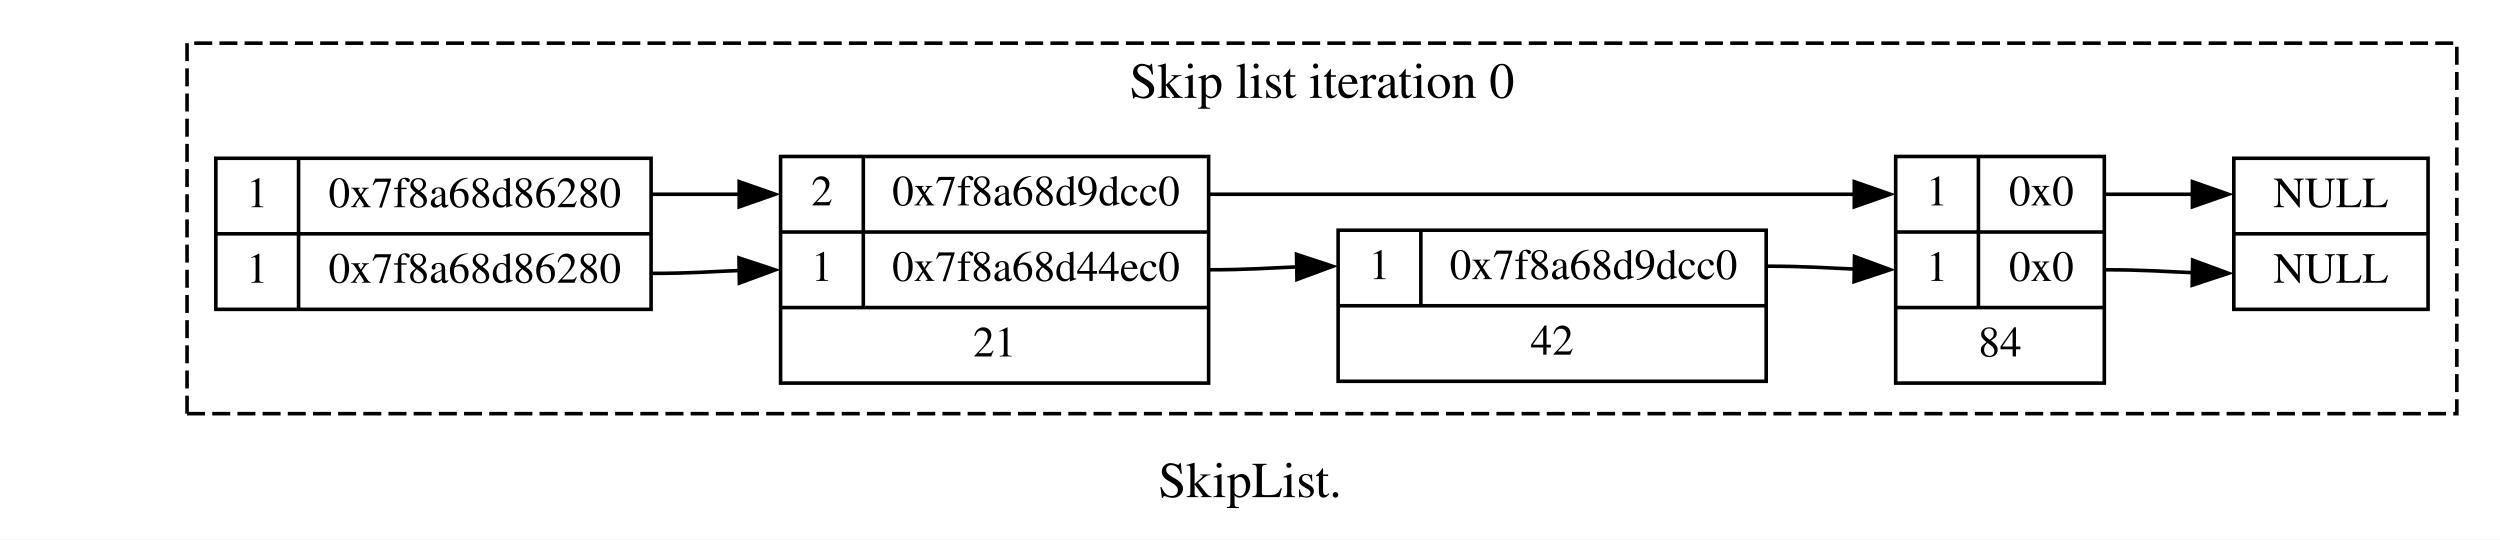
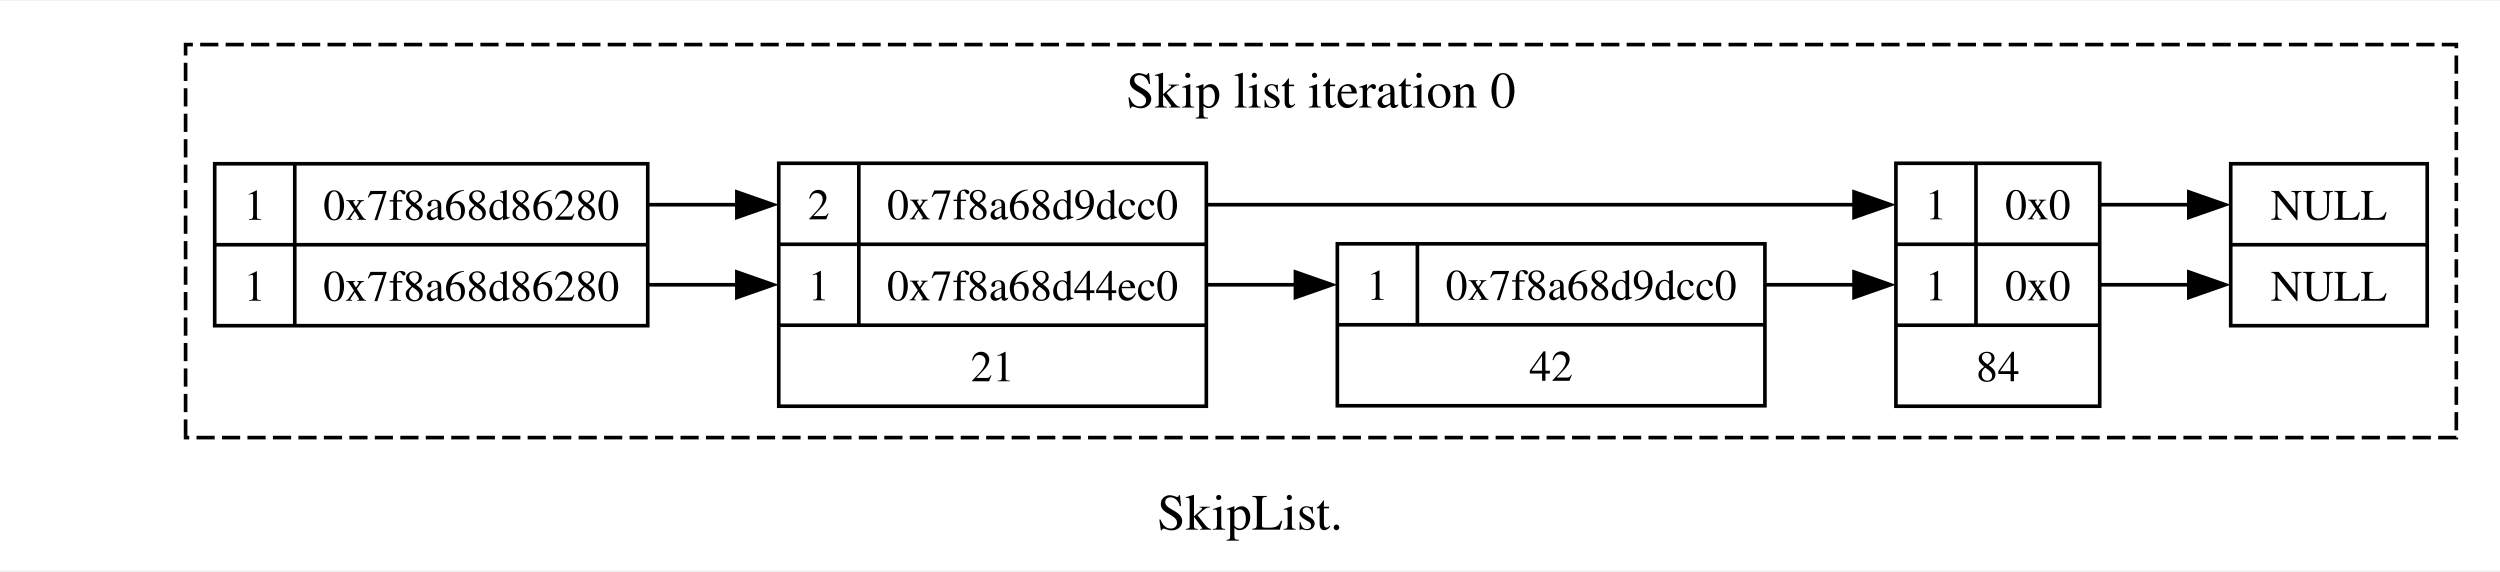
- <svg xmlns="http://www.w3.org/2000/svg" width="695pt" height="150pt" viewBox="0.00 0.00 695.00 150.00">
-   <g id="graph0" class="graph" transform="scale(1 1) rotate(0) translate(4 146)">
-     <polygon fill="white" stroke="none" points="-4,4 -4,-146 691,-146 691,4 -4,4" />
-     <text text-anchor="middle" x="343.5" y="-7.8" font-family="Times,serif" font-size="14.00">SkipList.</text>
+ <svg xmlns="http://www.w3.org/2000/svg" width="687pt" height="157pt" viewBox="0.00 0.00 687.00 156.50">
+   <g id="graph0" class="graph" transform="scale(1 1) rotate(0) translate(4 152.5)">
+     <polygon fill="white" stroke="none" points="-4,4 -4,-152.5 683,-152.5 683,4 -4,4" />
+     <text text-anchor="middle" x="339.5" y="-7.2" font-family="Times,serif" font-size="14.00">SkipList.</text>
    <g id="clust1" class="cluster">
-       <polygon fill="none" stroke="black" stroke-dasharray="5,2" points="48,-31 48,-134 679,-134 679,-31 48,-31" />
-       <text text-anchor="middle" x="363.5" y="-118.8" font-family="Times,serif" font-size="14.00">Skip list iteration 0</text>
+       <polygon fill="none" stroke="black" stroke-dasharray="5,2" points="47,-32.5 47,-140.5 671,-140.5 671,-32.5 47,-32.5" />
+       <text text-anchor="middle" x="359" y="-123.2" font-family="Times,serif" font-size="14.00">Skip list iteration 0</text>
    </g>
    <g id="node1" class="node">
-       <polygon fill="none" stroke="black" points="56,-60 56,-102 177,-102 177,-60 56,-60" />
-       <text text-anchor="middle" x="67.5" y="-88.4" font-family="Times,serif" font-size="12.00">1</text>
-       <polyline fill="none" stroke="black" points="79,-81 79,-102" />
-       <text text-anchor="middle" x="128" y="-88.4" font-family="Times,serif" font-size="12.00">0x7f8a68d86280</text>
-       <polyline fill="none" stroke="black" points="56,-81 177,-81" />
-       <text text-anchor="middle" x="67.5" y="-67.4" font-family="Times,serif" font-size="12.00">1</text>
-       <polyline fill="none" stroke="black" points="79,-60 79,-81" />
-       <text text-anchor="middle" x="128" y="-67.4" font-family="Times,serif" font-size="12.00">0x7f8a68d86280</text>
+       <polygon fill="none" stroke="black" points="55,-63.25 55,-107.75 174,-107.75 174,-63.25 55,-63.25" />
+       <text text-anchor="middle" x="66" y="-92.35" font-family="Times,serif" font-size="12.00">1</text>
+       <polyline fill="none" stroke="black" points="77,-85.5 77,-107.75" />
+       <text text-anchor="middle" x="125.5" y="-92.35" font-family="Times,serif" font-size="12.00">0x7f8a68d86280</text>
+       <polyline fill="none" stroke="black" points="55,-85.5 174,-85.5" />
+       <text text-anchor="middle" x="66" y="-70.1" font-family="Times,serif" font-size="12.00">1</text>
+       <polyline fill="none" stroke="black" points="77,-63.25 77,-85.5" />
+       <text text-anchor="middle" x="125.5" y="-70.1" font-family="Times,serif" font-size="12.00">0x7f8a68d86280</text>
    </g>
    <g id="node2" class="node">
-       <polygon fill="none" stroke="black" points="213,-39.5 213,-102.5 332,-102.5 332,-39.5 213,-39.5" />
-       <text text-anchor="middle" x="224.5" y="-88.9" font-family="Times,serif" font-size="12.00">2</text>
-       <polyline fill="none" stroke="black" points="236,-81.5 236,-102.5" />
-       <text text-anchor="middle" x="284" y="-88.9" font-family="Times,serif" font-size="12.00">0x7f8a68d9dcc0</text>
-       <polyline fill="none" stroke="black" points="213,-81.5 332,-81.5" />
-       <text text-anchor="middle" x="224.5" y="-67.9" font-family="Times,serif" font-size="12.00">1</text>
-       <polyline fill="none" stroke="black" points="236,-60.5 236,-81.5" />
-       <text text-anchor="middle" x="284" y="-67.9" font-family="Times,serif" font-size="12.00">0x7f8a68d44ec0</text>
-       <polyline fill="none" stroke="black" points="213,-60.5 332,-60.5" />
-       <text text-anchor="middle" x="272.5" y="-46.9" font-family="Times,serif" font-size="12.00">21</text>
+       <polygon fill="none" stroke="black" points="210,-41.12 210,-107.88 327.5,-107.88 327.5,-41.12 210,-41.12" />
+       <text text-anchor="middle" x="221" y="-92.47" font-family="Times,serif" font-size="12.00">2</text>
+       <polyline fill="none" stroke="black" points="232,-85.62 232,-107.88" />
+       <text text-anchor="middle" x="279.75" y="-92.47" font-family="Times,serif" font-size="12.00">0x7f8a68d9dcc0</text>
+       <polyline fill="none" stroke="black" points="210,-85.62 327.5,-85.62" />
+       <text text-anchor="middle" x="221" y="-70.22" font-family="Times,serif" font-size="12.00">1</text>
+       <polyline fill="none" stroke="black" points="232,-63.38 232,-85.62" />
+       <text text-anchor="middle" x="279.75" y="-70.22" font-family="Times,serif" font-size="12.00">0x7f8a68d44ec0</text>
+       <polyline fill="none" stroke="black" points="210,-63.38 327.5,-63.38" />
+       <text text-anchor="middle" x="268.75" y="-47.98" font-family="Times,serif" font-size="12.00">21</text>
    </g>
    <g id="edge1" class="edge">
-       <path fill="none" stroke="black" d="M177,-70C188.38,-70 193.68,-70.51 201.55,-70.8" />
-       <polygon fill="black" stroke="black" points="201.43,-74.3 211.49,-70.97 201.55,-67.3 201.43,-74.3" />
+       <path fill="none" stroke="black" d="M174,-74.5C185.38,-74.5 190.68,-74.5 198.55,-74.5" />
+       <polygon fill="black" stroke="black" points="198.49,-78 208.49,-74.5 198.49,-71 198.49,-78" />
    </g>
    <g id="edge2" class="edge">
-       <path fill="none" stroke="black" d="M177,-92C188.38,-92 193.68,-92 201.55,-92" />
-       <polygon fill="black" stroke="black" points="201.49,-95.5 211.49,-92 201.49,-88.5 201.49,-95.5" />
+       <path fill="none" stroke="black" d="M174,-96.5C185.38,-96.5 190.68,-96.5 198.55,-96.5" />
+       <polygon fill="black" stroke="black" points="198.49,-100 208.49,-96.5 198.49,-93 198.49,-100" />
    </g>
    <g id="node3" class="node">
-       <polygon fill="none" stroke="black" points="368,-40 368,-82 487,-82 487,-40 368,-40" />
-       <text text-anchor="middle" x="379.5" y="-68.4" font-family="Times,serif" font-size="12.00">1</text>
-       <polyline fill="none" stroke="black" points="391,-61 391,-82" />
-       <text text-anchor="middle" x="439" y="-68.4" font-family="Times,serif" font-size="12.00">0x7f8a68d9dcc0</text>
-       <polyline fill="none" stroke="black" points="368,-61 487,-61" />
-       <text text-anchor="middle" x="427.5" y="-47.4" font-family="Times,serif" font-size="12.00">42</text>
+       <polygon fill="none" stroke="black" points="363.5,-41.25 363.5,-85.75 481,-85.75 481,-41.25 363.5,-41.25" />
+       <text text-anchor="middle" x="374.5" y="-70.35" font-family="Times,serif" font-size="12.00">1</text>
+       <polyline fill="none" stroke="black" points="385.5,-63.5 385.5,-85.75" />
+       <text text-anchor="middle" x="433.25" y="-70.35" font-family="Times,serif" font-size="12.00">0x7f8a68d9dcc0</text>
+       <polyline fill="none" stroke="black" points="363.5,-63.5 481,-63.5" />
+       <text text-anchor="middle" x="422.25" y="-48.1" font-family="Times,serif" font-size="12.00">42</text>
    </g>
    <g id="edge3" class="edge">
-       <path fill="none" stroke="black" d="M332,-71C343.38,-71 348.68,-71.51 356.55,-71.8" />
-       <polygon fill="black" stroke="black" points="356.43,-75.3 366.49,-71.97 356.55,-68.3 356.43,-75.3" />
+       <path fill="none" stroke="black" d="M327.5,-74.5C338.88,-74.5 344.18,-74.5 352.05,-74.5" />
+       <polygon fill="black" stroke="black" points="351.99,-78 361.99,-74.5 351.99,-71 351.99,-78" />
    </g>
    <g id="node4" class="node">
-       <polygon fill="none" stroke="black" points="523,-39.5 523,-102.5 581,-102.5 581,-39.5 523,-39.5" />
-       <text text-anchor="middle" x="534.5" y="-88.9" font-family="Times,serif" font-size="12.00">1</text>
-       <polyline fill="none" stroke="black" points="546,-81.5 546,-102.5" />
-       <text text-anchor="middle" x="563.5" y="-88.9" font-family="Times,serif" font-size="12.00">0x0</text>
-       <polyline fill="none" stroke="black" points="523,-81.5 581,-81.5" />
-       <text text-anchor="middle" x="534.5" y="-67.9" font-family="Times,serif" font-size="12.00">1</text>
-       <polyline fill="none" stroke="black" points="546,-60.5 546,-81.5" />
-       <text text-anchor="middle" x="563.5" y="-67.9" font-family="Times,serif" font-size="12.00">0x0</text>
-       <polyline fill="none" stroke="black" points="523,-60.5 581,-60.5" />
-       <text text-anchor="middle" x="552" y="-46.9" font-family="Times,serif" font-size="12.00">84</text>
+       <polygon fill="none" stroke="black" points="517,-41.12 517,-107.88 573,-107.88 573,-41.12 517,-41.12" />
+       <text text-anchor="middle" x="528" y="-92.47" font-family="Times,serif" font-size="12.00">1</text>
+       <polyline fill="none" stroke="black" points="539,-85.62 539,-107.88" />
+       <text text-anchor="middle" x="556" y="-92.47" font-family="Times,serif" font-size="12.00">0x0</text>
+       <polyline fill="none" stroke="black" points="517,-85.62 573,-85.62" />
+       <text text-anchor="middle" x="528" y="-70.22" font-family="Times,serif" font-size="12.00">1</text>
+       <polyline fill="none" stroke="black" points="539,-63.38 539,-85.62" />
+       <text text-anchor="middle" x="556" y="-70.22" font-family="Times,serif" font-size="12.00">0x0</text>
+       <polyline fill="none" stroke="black" points="517,-63.38 573,-63.38" />
+       <text text-anchor="middle" x="545" y="-47.98" font-family="Times,serif" font-size="12.00">84</text>
    </g>
    <g id="edge4" class="edge">
-       <path fill="none" stroke="black" d="M332,-92C413.08,-92 436.08,-92 511.93,-92" />
-       <polygon fill="black" stroke="black" points="511.49,-95.5 521.49,-92 511.49,-88.5 511.49,-95.5" />
+       <path fill="none" stroke="black" d="M327.5,-96.5C407.77,-96.5 430.67,-96.5 505.56,-96.5" />
+       <polygon fill="black" stroke="black" points="505.49,-100 515.49,-96.5 505.49,-93 505.49,-100" />
    </g>
    <g id="edge5" class="edge">
-       <path fill="none" stroke="black" d="M487,-72C498.38,-72 503.68,-71.49 511.55,-71.2" />
-       <polygon fill="black" stroke="black" points="511.55,-74.7 521.49,-71.03 511.43,-67.7 511.55,-74.7" />
+       <path fill="none" stroke="black" d="M481,-74.5C492.38,-74.5 497.68,-74.5 505.55,-74.5" />
+       <polygon fill="black" stroke="black" points="505.49,-78 515.49,-74.5 505.49,-71 505.49,-78" />
    </g>
    <g id="node5" class="node">
-       <polygon fill="none" stroke="black" points="617,-60 617,-102 671,-102 671,-60 617,-60" />
-       <text text-anchor="middle" x="644" y="-88.4" font-family="Times,serif" font-size="12.00">NULL</text>
-       <polyline fill="none" stroke="black" points="617,-81 671,-81" />
-       <text text-anchor="middle" x="644" y="-67.4" font-family="Times,serif" font-size="12.00">NULL</text>
+       <polygon fill="none" stroke="black" points="609,-63.25 609,-107.75 663,-107.75 663,-63.25 609,-63.25" />
+       <text text-anchor="middle" x="636" y="-92.35" font-family="Times,serif" font-size="12.00">NULL</text>
+       <polyline fill="none" stroke="black" points="609,-85.5 663,-85.5" />
+       <text text-anchor="middle" x="636" y="-70.1" font-family="Times,serif" font-size="12.00">NULL</text>
    </g>
    <g id="edge6" class="edge">
-       <path fill="none" stroke="black" d="M581,-71C592.38,-71 597.68,-70.49 605.55,-70.2" />
-       <polygon fill="black" stroke="black" points="605.55,-73.7 615.49,-70.03 605.43,-66.7 605.55,-73.7" />
+       <path fill="none" stroke="black" d="M573,-74.5C584.38,-74.5 589.68,-74.5 597.55,-74.5" />
+       <polygon fill="black" stroke="black" points="597.49,-78 607.49,-74.5 597.49,-71 597.49,-78" />
    </g>
    <g id="edge7" class="edge">
-       <path fill="none" stroke="black" d="M581,-92C592.38,-92 597.68,-92 605.55,-92" />
-       <polygon fill="black" stroke="black" points="605.49,-95.5 615.49,-92 605.49,-88.5 605.49,-95.5" />
+       <path fill="none" stroke="black" d="M573,-96.5C584.38,-96.5 589.68,-96.5 597.55,-96.5" />
+       <polygon fill="black" stroke="black" points="597.49,-100 607.49,-96.5 597.49,-93 597.49,-100" />
    </g>
  </g>
</svg>
